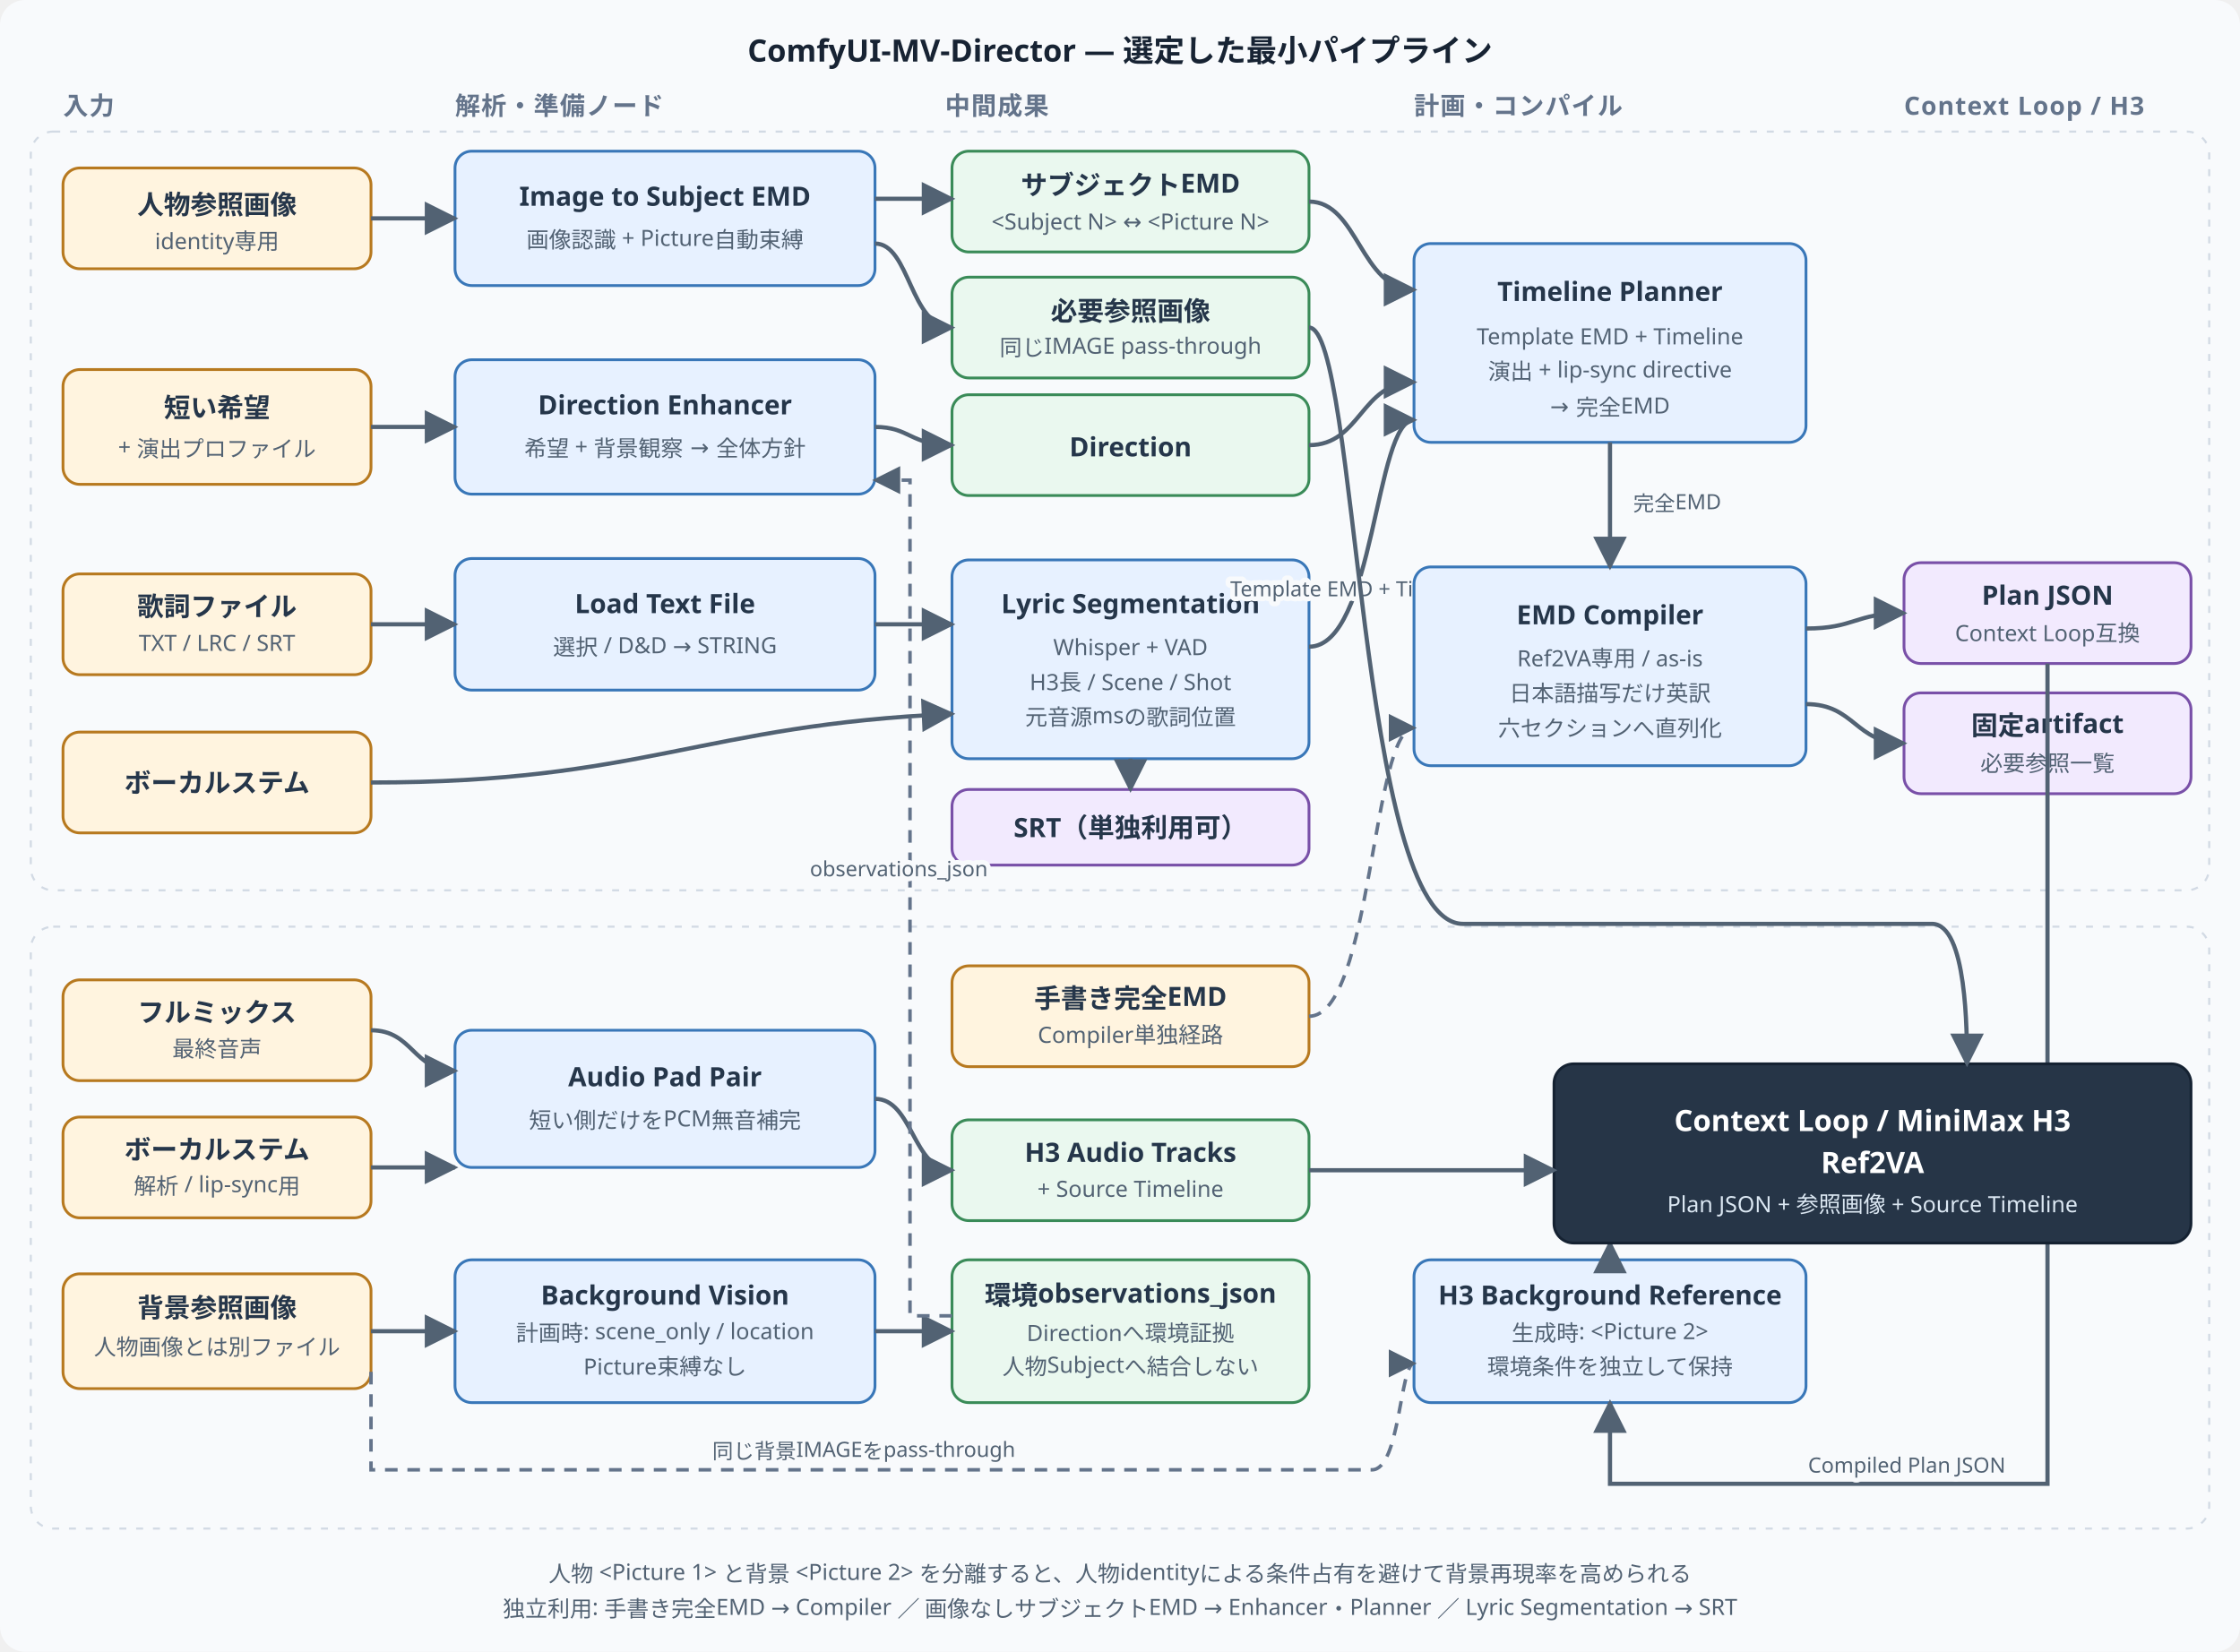
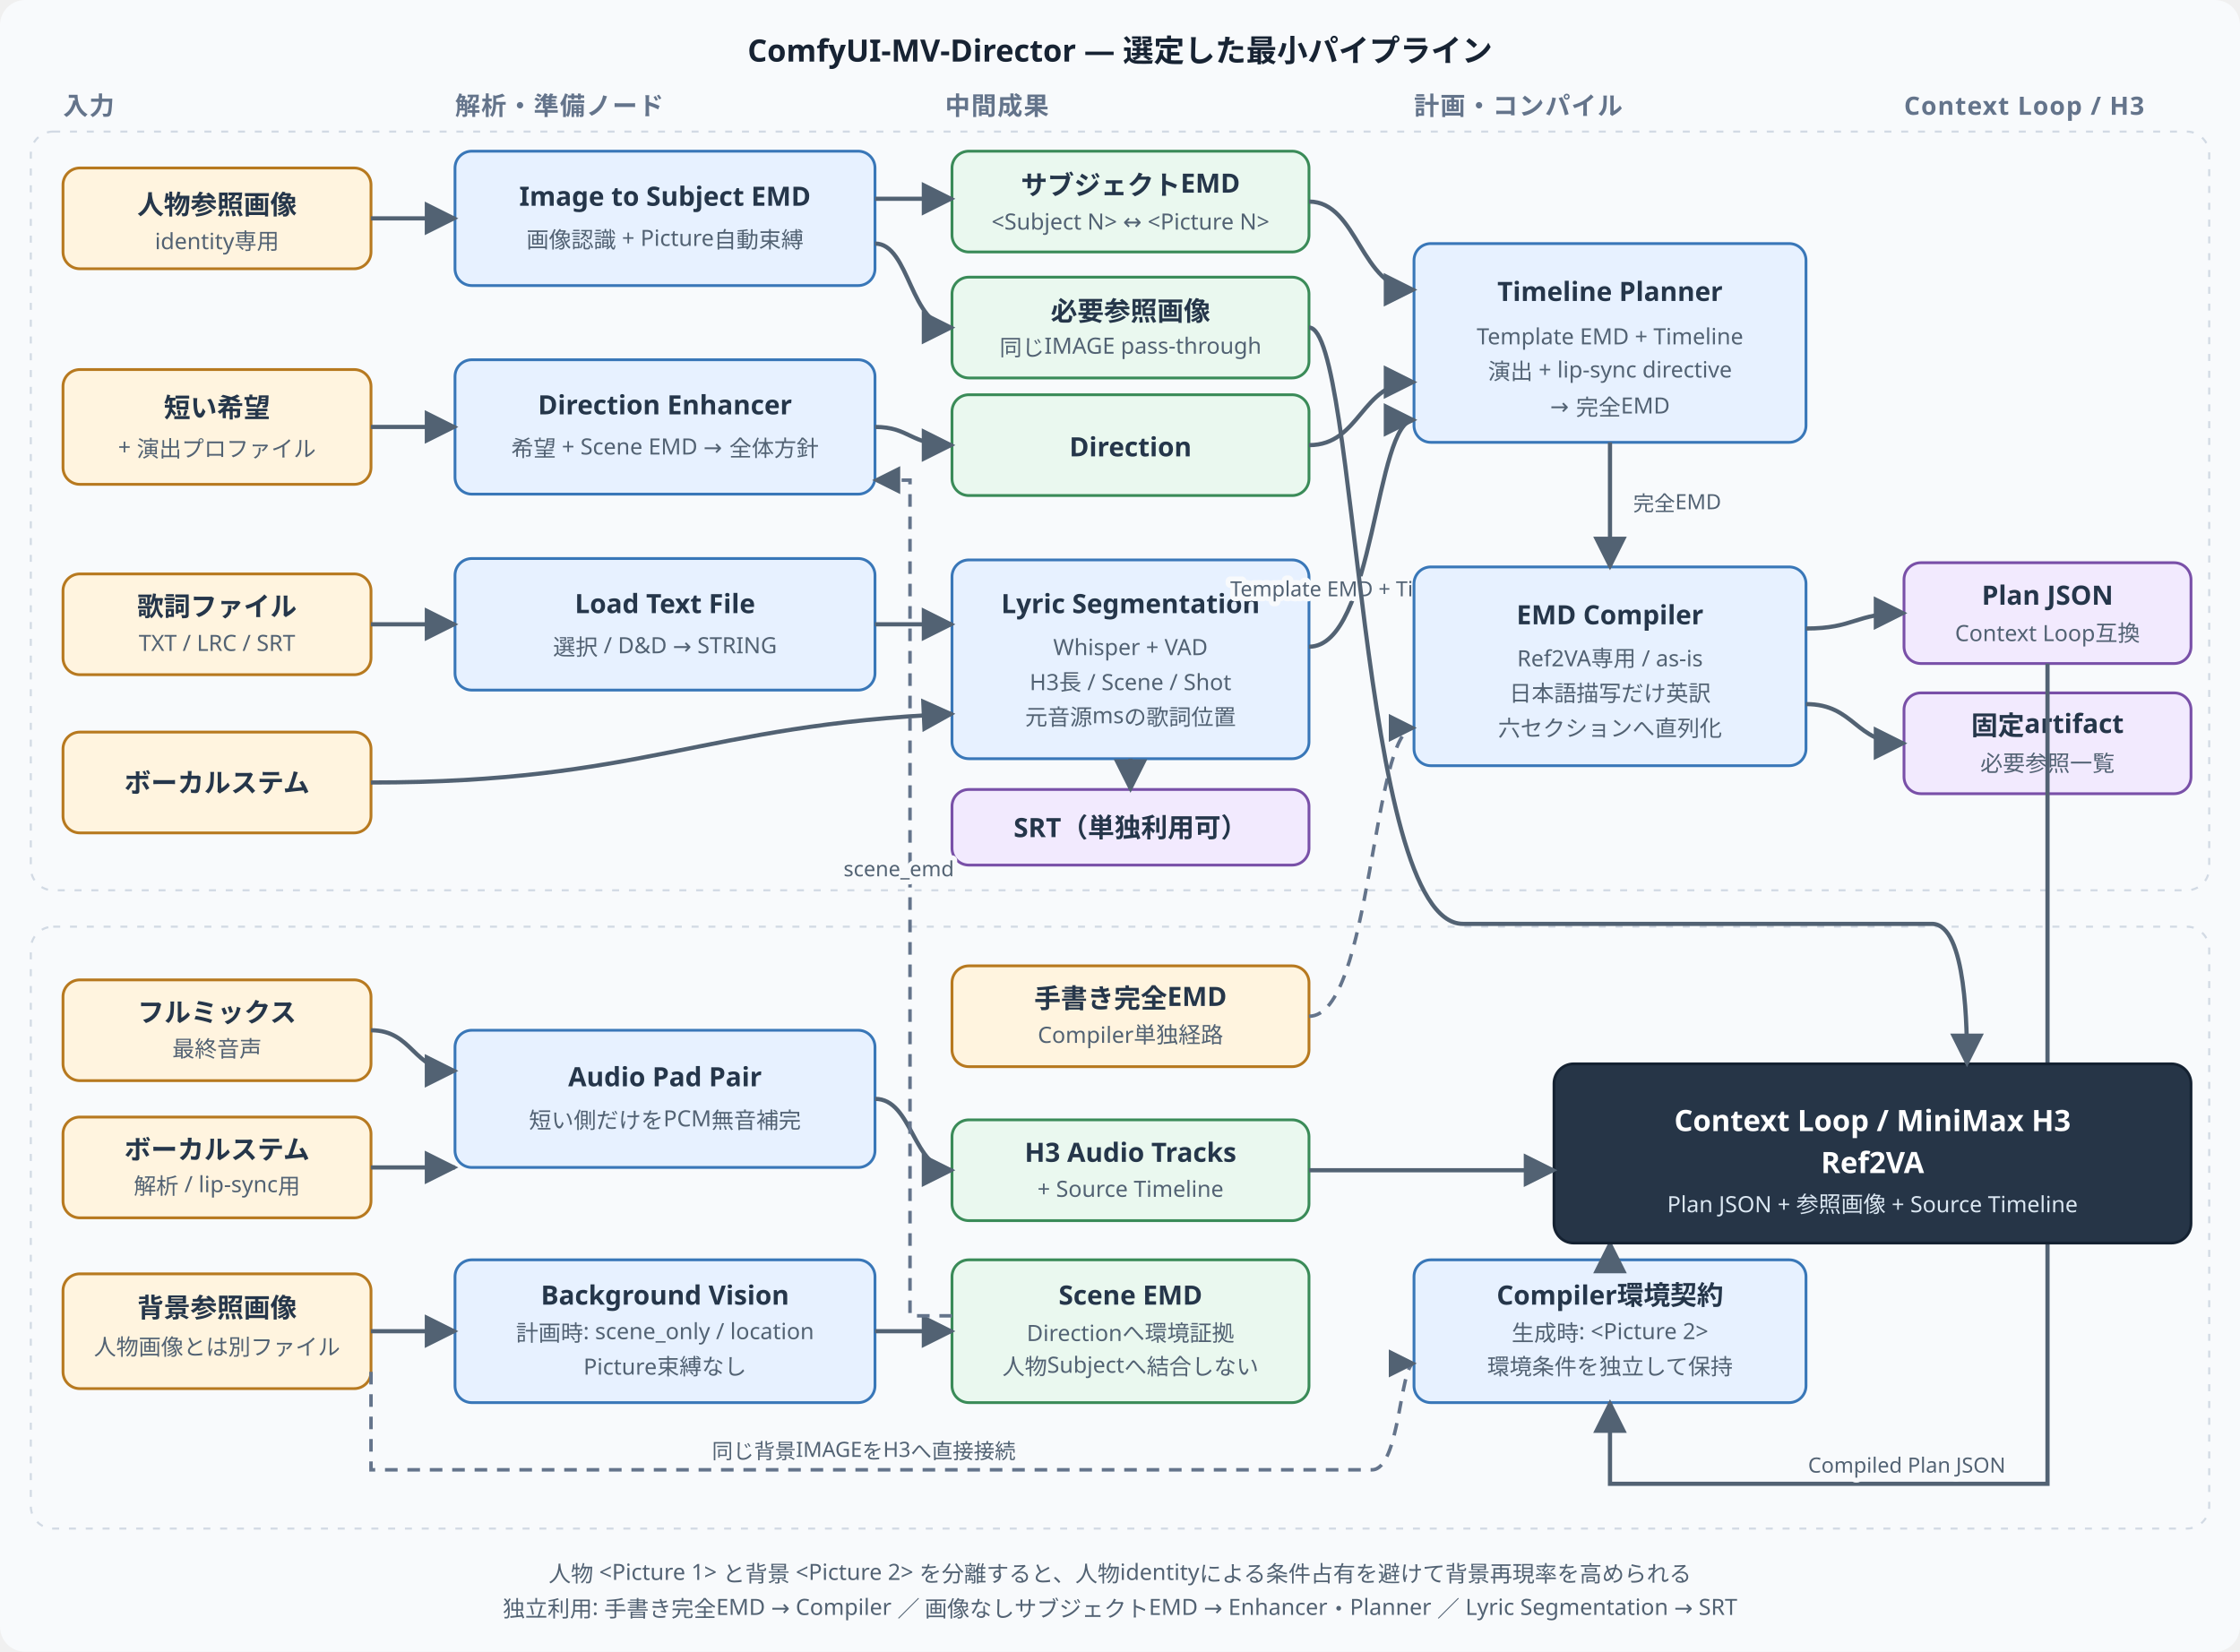
<svg xmlns="http://www.w3.org/2000/svg" width="1600" height="1180" viewBox="0 0 1600 1180" role="img" aria-labelledby="title description">
  <defs>
    <marker id="arrow" viewBox="0 0 10 10" refX="9" refY="5" markerWidth="8" markerHeight="8" orient="auto-start-reverse">
      <path d="M 0 0 L 10 5 L 0 10 z" fill="#526273" />
    </marker>
    <style>
      .canvas { fill: #f8fafc; }
      .lane { fill: #64748b; font: 600 18px "Yu Gothic UI", "Noto Sans JP", sans-serif; letter-spacing: .04em; }
      .node { fill: #e7f1ff; stroke: #3977b8; stroke-width: 2; }
      .input { fill: #fff4df; stroke: #b7791f; stroke-width: 2; }
      .artifact { fill: #eaf8ef; stroke: #3a8b58; stroke-width: 2; }
      .output { fill: #f2eafe; stroke: #7950a8; stroke-width: 2; }
      .target { fill: #263547; stroke: #152232; stroke-width: 2; }
      .title { fill: #172333; font: 700 22px "Yu Gothic UI", "Noto Sans JP", sans-serif; text-anchor: middle; }
      .label { fill: #25364a; font: 600 19px "Yu Gothic UI", "Noto Sans JP", sans-serif; text-anchor: middle; }
      .small { fill: #526273; font: 500 16px "Yu Gothic UI", "Noto Sans JP", sans-serif; text-anchor: middle; }
      .target-label { fill: #ffffff; font: 700 21px "Yu Gothic UI", "Noto Sans JP", sans-serif; text-anchor: middle; }
      .target-small { fill: #dbe7f2; font: 500 16px "Yu Gothic UI", "Noto Sans JP", sans-serif; text-anchor: middle; }
      .edge { fill: none; stroke: #526273; stroke-width: 3; marker-end: url(#arrow); }
      .edge-dashed { fill: none; stroke: #64748b; stroke-width: 2.5; stroke-dasharray: 9 7; marker-end: url(#arrow); }
      .edge-label { fill: #526273; font: 500 15px "Yu Gothic UI", "Noto Sans JP", sans-serif; text-anchor: middle; paint-order: stroke; stroke: #f8fafc; stroke-width: 7; stroke-linejoin: round; }
      .section { fill: none; stroke: #d2dae4; stroke-width: 1.5; stroke-dasharray: 5 7; }
    </style>
  </defs>
  <rect class="canvas" x="0" y="0" width="1600" height="1180" rx="18" />
  <text class="title" x="800" y="44">ComfyUI-MV-Director — 選定した最小パイプライン</text>
  <text class="lane" x="45" y="82">入力</text>
  <text class="lane" x="325" y="82">解析・準備ノード</text>
  <text class="lane" x="675" y="82">中間成果</text>
  <text class="lane" x="1010" y="82">計画・コンパイル</text>
  <text class="lane" x="1360" y="82">Context Loop / H3</text>
  <rect class="section" x="22" y="94" width="1556" height="542" rx="16" />
  <rect class="section" x="22" y="662" width="1556" height="430" rx="16" />
  <rect class="input" x="45" y="120" width="220" height="72" rx="12" />
  <text class="label" x="155" y="153">人物参照画像</text>
  <text class="small" x="155" y="178">identity専用</text>
  <rect class="node" x="325" y="108" width="300" height="96" rx="12" />
  <text class="label" x="475" y="147">Image to Subject EMD</text>
  <text class="small" x="475" y="177">画像認識 + Picture自動束縛</text>
  <rect class="artifact" x="680" y="108" width="255" height="72" rx="12" />
  <text class="label" x="807.5" y="139">サブジェクトEMD</text>
  <text class="small" x="807.5" y="164">&lt;Subject N&gt; ↔ &lt;Picture N&gt;</text>
  <rect class="artifact" x="680" y="198" width="255" height="72" rx="12" />
  <text class="label" x="807.5" y="229">必要参照画像</text>
  <text class="small" x="807.5" y="254">同じIMAGE pass-through</text>
  <path class="edge" d="M265 156 H325" />
  <path class="edge" d="M625 142 H680" />
  <path class="edge" d="M625 174 C650 174 650 234 680 234" />
  <rect class="input" x="45" y="264" width="220" height="82" rx="12" />
  <text class="label" x="155" y="298">短い希望</text>
  <text class="small" x="155" y="325">+ 演出プロファイル</text>
  <rect class="node" x="325" y="257" width="300" height="96" rx="12" />
  <text class="label" x="475" y="296">Direction Enhancer</text>
-   <text class="small" x="475" y="326">希望 + 背景観察 → 全体方針</text>
+   <text class="small" x="475" y="326">希望 + Scene EMD → 全体方針</text>
  <rect class="artifact" x="680" y="282" width="255" height="72" rx="12" />
  <text class="label" x="807.5" y="326">Direction</text>
  <path class="edge" d="M265 305 H325" />
  <path class="edge" d="M625 305 C650 305 650 318 680 318" />
  <rect class="input" x="45" y="410" width="220" height="72" rx="12" />
  <text class="label" x="155" y="440">歌詞ファイル</text>
  <text class="small" x="155" y="465">TXT / LRC / SRT</text>
  <rect class="node" x="325" y="399" width="300" height="94" rx="12" />
  <text class="label" x="475" y="438">Load Text File</text>
  <text class="small" x="475" y="468">選択 / D&amp;D → STRING</text>
  <rect class="input" x="45" y="523" width="220" height="72" rx="12" />
  <text class="label" x="155" y="566">ボーカルステム</text>
  <rect class="node" x="680" y="400" width="255" height="142" rx="12" />
  <text class="label" x="807.5" y="438">Lyric Segmentation</text>
  <text class="small" x="807.5" y="468">Whisper + VAD</text>
  <text class="small" x="807.5" y="493">H3長 / Scene / Shot</text>
  <text class="small" x="807.5" y="518">元音源msの歌詞位置</text>
  <rect class="output" x="680" y="564" width="255" height="54" rx="12" />
  <text class="label" x="807.5" y="598">SRT（単独利用可）</text>
  <path class="edge" d="M265 446 H325" />
  <path class="edge" d="M625 446 H680" />
  <path class="edge" d="M265 559 C460 559 500 518 680 510" />
  <path class="edge" d="M807.5 542 V564" />
  <rect class="node" x="1010" y="174" width="280" height="142" rx="12" />
  <text class="label" x="1150" y="215">Timeline Planner</text>
  <text class="small" x="1150" y="246">Template EMD + Timeline</text>
  <text class="small" x="1150" y="271">演出 + lip-sync directive</text>
  <text class="small" x="1150" y="296">→ 完全EMD</text>
  <path class="edge" d="M935 144 C970 144 972 207 1010 207" />
  <path class="edge" d="M935 318 C972 318 972 273 1010 273" />
  <path class="edge" d="M935 462 C982 462 982 300 1010 300" />
  <text class="edge-label" x="968" y="426">Template EMD + Timeline</text>
  <rect class="input" x="680" y="690" width="255" height="72" rx="12" />
  <text class="label" x="807.5" y="720">手書き完全EMD</text>
  <text class="small" x="807.5" y="745">Compiler単独経路</text>
  <rect class="node" x="1010" y="405" width="280" height="142" rx="12" />
  <text class="label" x="1150" y="446">EMD Compiler</text>
  <text class="small" x="1150" y="476">Ref2VA専用 / as-is</text>
  <text class="small" x="1150" y="501">日本語描写だけ英訳</text>
  <text class="small" x="1150" y="526">六セクションへ直列化</text>
  <path class="edge" d="M1150 316 V405" />
  <text class="edge-label" x="1198" y="365">完全EMD</text>
  <path class="edge-dashed" d="M935 726 C980 726 980 520 1010 520" />
  <rect class="output" x="1360" y="402" width="205" height="72" rx="12" />
  <text class="label" x="1462.5" y="432">Plan JSON</text>
  <text class="small" x="1462.5" y="458">Context Loop互換</text>
  <rect class="output" x="1360" y="495" width="205" height="72" rx="12" />
  <text class="label" x="1462.5" y="525">固定artifact</text>
  <text class="small" x="1462.5" y="551">必要参照一覧</text>
  <path class="edge" d="M1290 449 C1325 449 1325 438 1360 438" />
  <path class="edge" d="M1290 503 C1325 503 1325 531 1360 531" />
  <rect class="input" x="45" y="700" width="220" height="72" rx="12" />
  <text class="label" x="155" y="730">フルミックス</text>
  <text class="small" x="155" y="755">最終音声</text>
  <rect class="input" x="45" y="798" width="220" height="72" rx="12" />
  <text class="label" x="155" y="828">ボーカルステム</text>
  <text class="small" x="155" y="853">解析 / lip-sync用</text>
  <rect class="node" x="325" y="736" width="300" height="98" rx="12" />
  <text class="label" x="475" y="776">Audio Pad Pair</text>
  <text class="small" x="475" y="806">短い側だけをPCM無音補完</text>
  <rect class="artifact" x="680" y="800" width="255" height="72" rx="12" />
  <text class="label" x="807.5" y="830">H3 Audio Tracks</text>
  <text class="small" x="807.5" y="855">+ Source Timeline</text>
  <path class="edge" d="M265 736 C295 736 295 765 325 765" />
  <path class="edge" d="M265 834 H325" />
  <path class="edge" d="M625 785 C652 785 652 836 680 836" />
  <rect class="input" x="45" y="910" width="220" height="82" rx="12" />
  <text class="label" x="155" y="941">背景参照画像</text>
  <text class="small" x="155" y="968">人物画像とは別ファイル</text>
  <rect class="node" x="325" y="900" width="300" height="102" rx="12" />
  <text class="label" x="475" y="932">Background Vision</text>
  <text class="small" x="475" y="958">計画時: scene_only / location</text>
  <text class="small" x="475" y="982">Picture束縛なし</text>
  <rect class="artifact" x="680" y="900" width="255" height="102" rx="12" />
-   <text class="label" x="807.5" y="932">環境observations_json</text>
+   <text class="label" x="807.5" y="932">Scene EMD</text>
  <text class="small" x="807.5" y="958">Directionへ環境証拠</text>
  <text class="small" x="807.5" y="982">人物Subjectへ結合しない</text>
  <rect class="node" x="1010" y="900" width="280" height="102" rx="12" />
-   <text class="label" x="1150" y="932">H3 Background Reference</text>
+   <text class="label" x="1150" y="932">Compiler環境契約</text>
  <text class="small" x="1150" y="958">生成時: &lt;Picture 2&gt;</text>
  <text class="small" x="1150" y="982">環境条件を独立して保持</text>
  <path class="edge" d="M265 951 H325" />
  <path class="edge" d="M625 951 H680" />
  <path class="edge-dashed" d="M680 940 H650 V343 H625" />
-   <text class="edge-label" x="642" y="626">observations_json</text>
+   <text class="edge-label" x="642" y="626">scene_emd</text>
  <path class="edge-dashed" d="M265 980 V1050 H980 C1000 1050 1000 974 1010 974" />
-   <text class="edge-label" x="617" y="1042">同じ背景IMAGEをpass-through</text>
+   <text class="edge-label" x="617" y="1042">同じ背景IMAGEをH3へ直接接続</text>
  <path class="edge" d="M1462.5 474 V1060 H1150 V1002" />
  <text class="edge-label" x="1362" y="1052">Compiled Plan JSON</text>
  <path class="edge" d="M1150 900 V888" />
  <rect class="target" x="1110" y="760" width="455" height="128" rx="14" />
  <text class="target-label" x="1337.5" y="808">Context Loop / MiniMax H3</text>
  <text class="target-label" x="1337.5" y="838">Ref2VA</text>
  <text class="target-small" x="1337.5" y="866">Plan JSON + 参照画像 + Source Timeline</text>
  <path class="edge" d="M935 234 C970 234 970 660 1045 660 H1380 C1405 660 1405 738 1405 760" />
  <path class="edge" d="M935 836 H1110" />
  <text class="small" x="800" y="1130">人物 &lt;Picture 1&gt; と背景 &lt;Picture 2&gt; を分離すると、人物identityによる条件占有を避けて背景再現率を高められる</text>
  <text class="small" x="800" y="1155">独立利用: 手書き完全EMD → Compiler ／ 画像なしサブジェクトEMD → Enhancer・Planner ／ Lyric Segmentation → SRT</text>
</svg>
